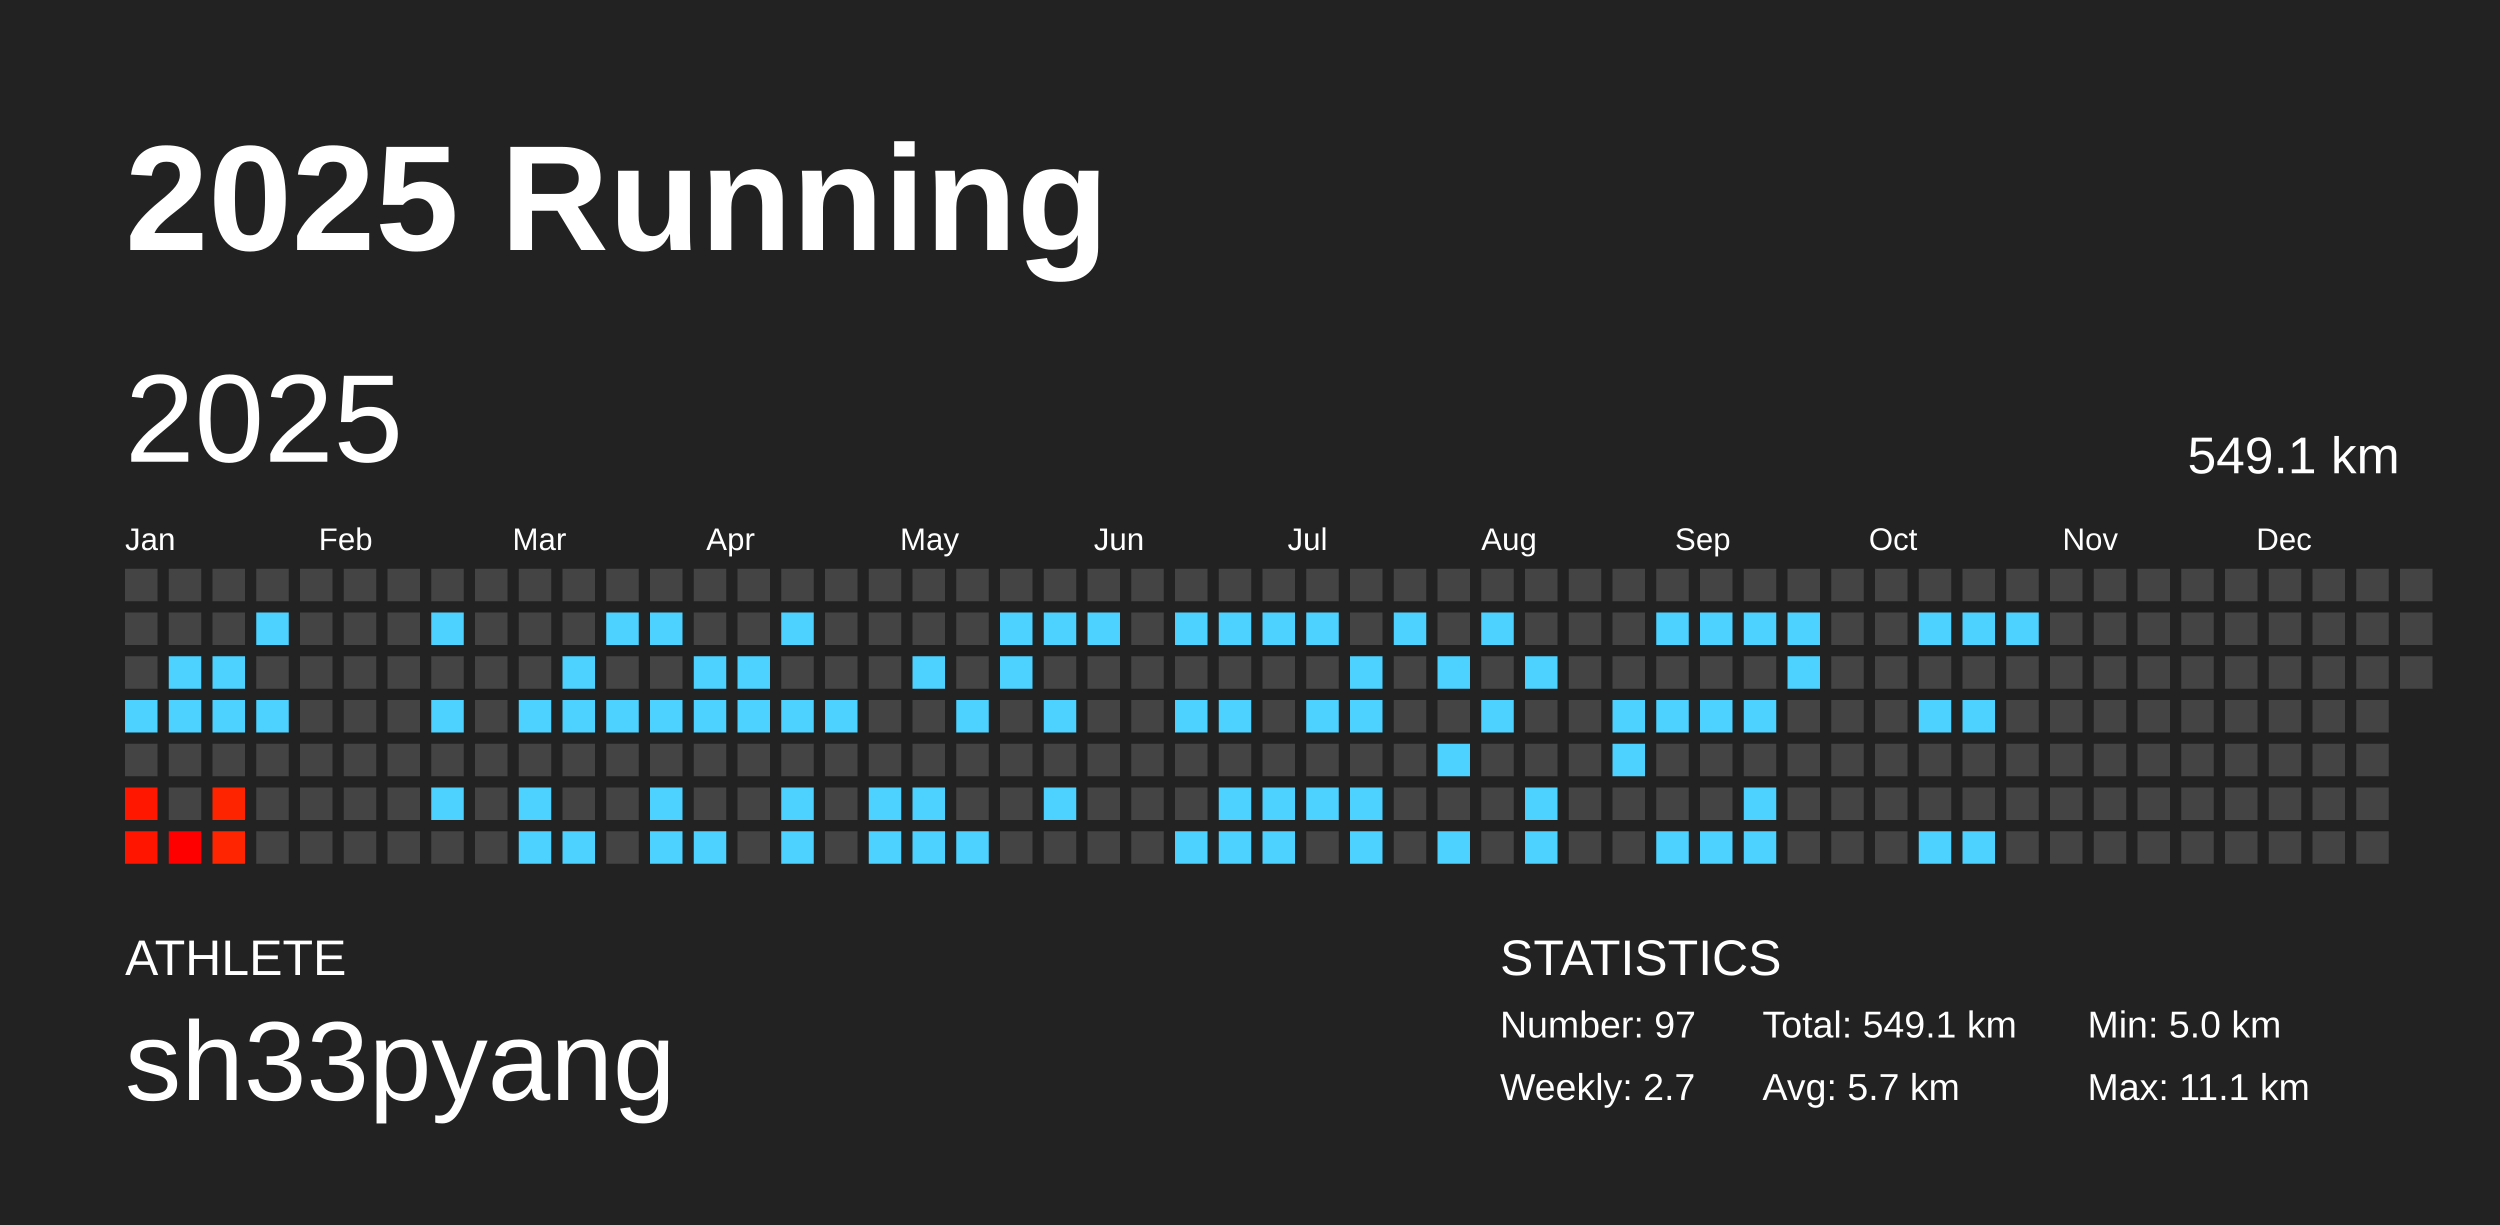
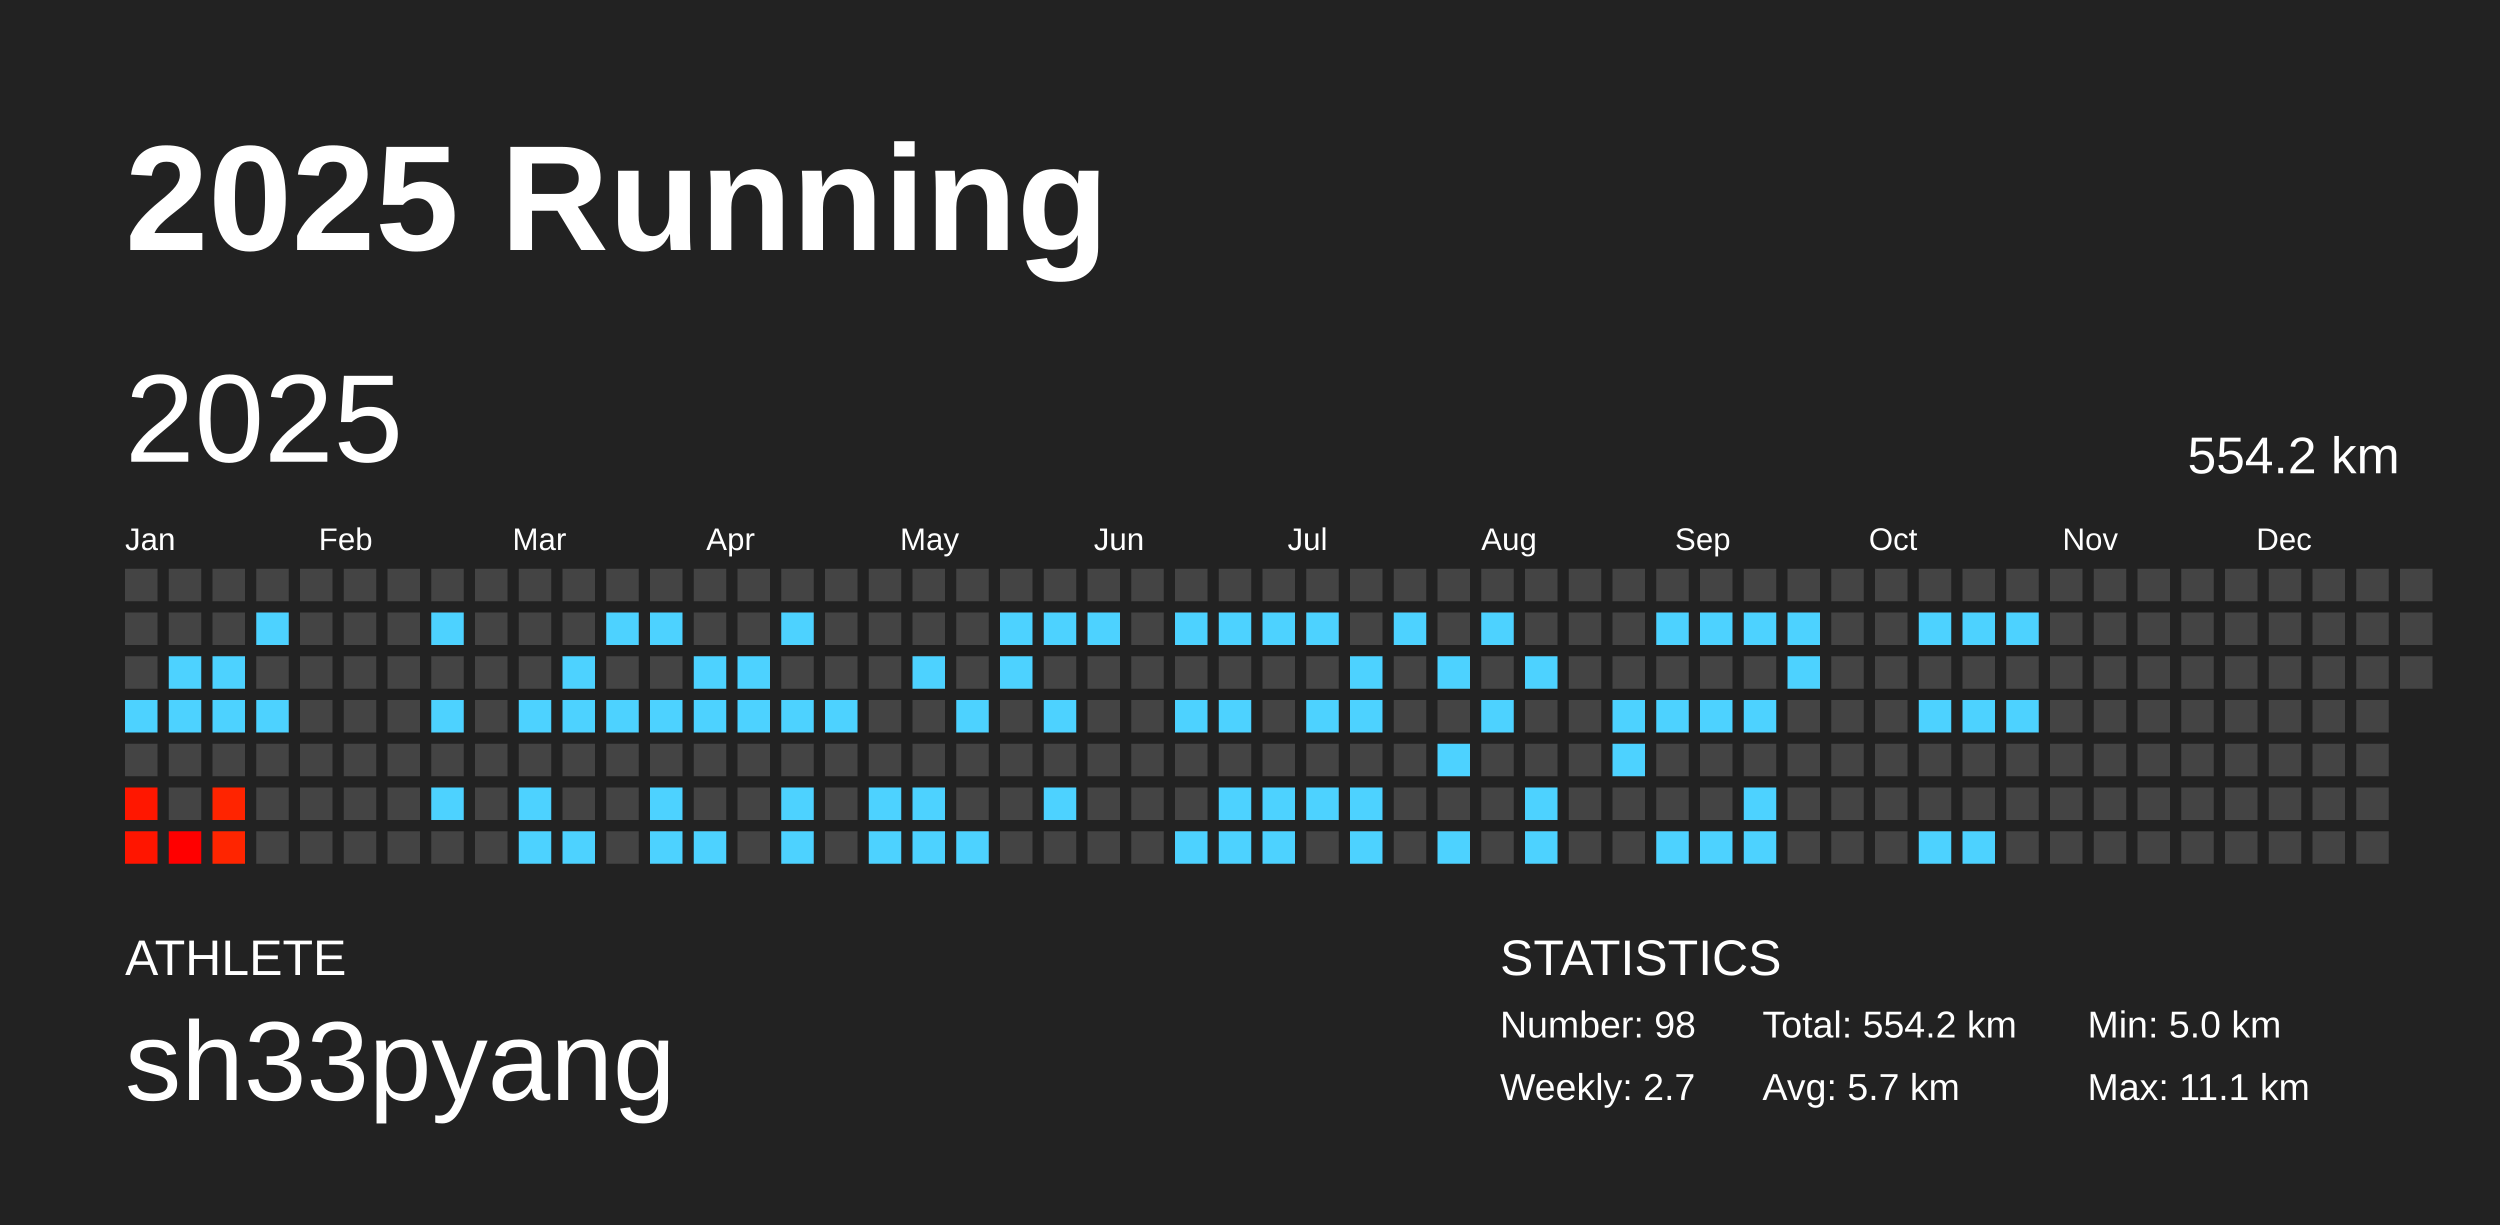
<svg xmlns="http://www.w3.org/2000/svg" baseProfile="full" height="98mm" version="1.1" viewBox="0,0,200,98" width="200mm">
  <defs />
  <rect fill="#222222" height="98" width="200" x="0" y="0" />
  <text fill="#FFFFFF" style="font-size:12px; font-family:Arial; font-weight:bold;" x="10" y="20">2025 Running</text>
  <text fill="#FFFFFF" style="font-size:4px; font-family:Arial" x="10" y="78">ATHLETE</text>
  <text fill="#FFFFFF" style="font-size:9px; font-family:Arial" x="10" y="88">sh33pyang</text>
  <text fill="#FFFFFF" style="font-size:4px; font-family:Arial" x="120" y="78">STATISTICS</text>
-   <text fill="#FFFFFF" style="font-size:3px; font-family:Arial" x="120" y="83">Number: 97</text>
+   <text fill="#FFFFFF" style="font-size:3px; font-family:Arial" x="120" y="83">Number: 98</text>
  <text fill="#FFFFFF" style="font-size:3px; font-family:Arial" x="120" y="88">Weekly: 2.7</text>
-   <text fill="#FFFFFF" style="font-size:3px; font-family:Arial" x="141" y="83">Total: 549.1 km</text>
+   <text fill="#FFFFFF" style="font-size:3px; font-family:Arial" x="141" y="83">Total: 554.2 km</text>
  <text fill="#FFFFFF" style="font-size:3px; font-family:Arial" x="141" y="88">Avg: 5.7 km</text>
  <text fill="#FFFFFF" style="font-size:3px; font-family:Arial" x="167" y="83">Min: 5.0 km</text>
  <text fill="#FFFFFF" style="font-size:3px; font-family:Arial" x="167" y="88">Max: 11.1 km</text>
  <text dominant-baseline="hanging" fill="#FFFFFF" style="font-size:10.0px; font-family:Arial;" x="10" y="30">2025</text>
-   <text dominant-baseline="hanging" fill="#FFFFFF" style="font-size:4.125px; font-family:Arial;" x="175" y="35">549.1 km</text>
+   <text dominant-baseline="hanging" fill="#FFFFFF" style="font-size:4.125px; font-family:Arial;" x="175" y="35">554.2 km</text>
  <text fill="#FFFFFF" style="font-size:2.5px; font-family:Arial" x="10.0" y="44">Jan</text>
  <text fill="#FFFFFF" style="font-size:2.5px; font-family:Arial" x="25.5" y="44">Feb</text>
  <text fill="#FFFFFF" style="font-size:2.5px; font-family:Arial" x="41.0" y="44">Mar</text>
  <text fill="#FFFFFF" style="font-size:2.5px; font-family:Arial" x="56.5" y="44">Apr</text>
  <text fill="#FFFFFF" style="font-size:2.5px; font-family:Arial" x="72.0" y="44">May</text>
  <text fill="#FFFFFF" style="font-size:2.5px; font-family:Arial" x="87.5" y="44">Jun</text>
  <text fill="#FFFFFF" style="font-size:2.5px; font-family:Arial" x="103.0" y="44">Jul</text>
  <text fill="#FFFFFF" style="font-size:2.5px; font-family:Arial" x="118.5" y="44">Aug</text>
  <text fill="#FFFFFF" style="font-size:2.5px; font-family:Arial" x="134.0" y="44">Sep</text>
  <text fill="#FFFFFF" style="font-size:2.5px; font-family:Arial" x="149.5" y="44">Oct</text>
  <text fill="#FFFFFF" style="font-size:2.5px; font-family:Arial" x="165.0" y="44">Nov</text>
  <text fill="#FFFFFF" style="font-size:2.5px; font-family:Arial" x="180.5" y="44">Dec</text>
  <rect fill="#444444" height="2.6" width="2.6" x="10.0" y="45.5" />
  <rect fill="#444444" height="2.6" width="2.6" x="10.0" y="49.0" />
  <rect fill="#444444" height="2.6" width="2.6" x="10.0" y="52.5" />
  <rect fill="#4dd2ff" height="2.6" width="2.6" x="10.0" y="56.0" />
  <rect fill="#444444" height="2.6" width="2.6" x="10.0" y="59.5" />
  <rect fill="#ff1700" height="2.6" width="2.6" x="10.0" y="63.0" />
  <rect fill="#ff1500" height="2.6" width="2.6" x="10.0" y="66.5" />
  <rect fill="#444444" height="2.6" width="2.6" x="13.5" y="45.5" />
  <rect fill="#444444" height="2.6" width="2.6" x="13.5" y="49.0" />
  <rect fill="#4dd2ff" height="2.6" width="2.6" x="13.5" y="52.5" />
  <rect fill="#4dd2ff" height="2.6" width="2.6" x="13.5" y="56.0" />
  <rect fill="#444444" height="2.6" width="2.6" x="13.5" y="59.5" />
  <rect fill="#444444" height="2.6" width="2.6" x="13.5" y="63.0" />
  <rect fill="#ff0000" height="2.6" width="2.6" x="13.5" y="66.5" />
  <rect fill="#444444" height="2.6" width="2.6" x="17.0" y="45.5" />
  <rect fill="#444444" height="2.6" width="2.6" x="17.0" y="49.0" />
  <rect fill="#4dd2ff" height="2.6" width="2.6" x="17.0" y="52.5" />
  <rect fill="#4dd2ff" height="2.6" width="2.6" x="17.0" y="56.0" />
  <rect fill="#444444" height="2.6" width="2.6" x="17.0" y="59.5" />
  <rect fill="#ff2400" height="2.6" width="2.6" x="17.0" y="63.0" />
  <rect fill="#ff2500" height="2.6" width="2.6" x="17.0" y="66.5" />
  <rect fill="#444444" height="2.6" width="2.6" x="20.5" y="45.5" />
  <rect fill="#4dd2ff" height="2.6" width="2.6" x="20.5" y="49.0" />
  <rect fill="#444444" height="2.6" width="2.6" x="20.5" y="52.5" />
  <rect fill="#4dd2ff" height="2.6" width="2.6" x="20.5" y="56.0" />
  <rect fill="#444444" height="2.6" width="2.6" x="20.5" y="59.5" />
  <rect fill="#444444" height="2.6" width="2.6" x="20.5" y="63.0" />
  <rect fill="#444444" height="2.6" width="2.6" x="20.5" y="66.5" />
  <rect fill="#444444" height="2.6" width="2.6" x="24.0" y="45.5" />
  <rect fill="#444444" height="2.6" width="2.6" x="24.0" y="49.0" />
  <rect fill="#444444" height="2.6" width="2.6" x="24.0" y="52.5" />
  <rect fill="#444444" height="2.6" width="2.6" x="24.0" y="56.0" />
  <rect fill="#444444" height="2.6" width="2.6" x="24.0" y="59.5" />
  <rect fill="#444444" height="2.6" width="2.6" x="24.0" y="63.0" />
  <rect fill="#444444" height="2.6" width="2.6" x="24.0" y="66.5" />
  <rect fill="#444444" height="2.6" width="2.6" x="27.5" y="45.5" />
  <rect fill="#444444" height="2.6" width="2.6" x="27.5" y="49.0" />
  <rect fill="#444444" height="2.6" width="2.6" x="27.5" y="52.5" />
  <rect fill="#444444" height="2.6" width="2.6" x="27.5" y="56.0" />
  <rect fill="#444444" height="2.6" width="2.6" x="27.5" y="59.5" />
  <rect fill="#444444" height="2.6" width="2.6" x="27.5" y="63.0" />
  <rect fill="#444444" height="2.6" width="2.6" x="27.5" y="66.5" />
  <rect fill="#444444" height="2.6" width="2.6" x="31.0" y="45.5" />
  <rect fill="#444444" height="2.6" width="2.6" x="31.0" y="49.0" />
  <rect fill="#444444" height="2.6" width="2.6" x="31.0" y="52.5" />
  <rect fill="#444444" height="2.6" width="2.6" x="31.0" y="56.0" />
  <rect fill="#444444" height="2.6" width="2.6" x="31.0" y="59.5" />
  <rect fill="#444444" height="2.6" width="2.6" x="31.0" y="63.0" />
  <rect fill="#444444" height="2.6" width="2.6" x="31.0" y="66.5" />
  <rect fill="#444444" height="2.6" width="2.6" x="34.5" y="45.5" />
  <rect fill="#4dd2ff" height="2.6" width="2.6" x="34.5" y="49.0" />
  <rect fill="#444444" height="2.6" width="2.6" x="34.5" y="52.5" />
  <rect fill="#4dd2ff" height="2.6" width="2.6" x="34.5" y="56.0" />
  <rect fill="#444444" height="2.6" width="2.6" x="34.5" y="59.5" />
  <rect fill="#4dd2ff" height="2.6" width="2.6" x="34.5" y="63.0" />
  <rect fill="#444444" height="2.6" width="2.6" x="34.5" y="66.5" />
  <rect fill="#444444" height="2.6" width="2.6" x="38.0" y="45.5" />
  <rect fill="#444444" height="2.6" width="2.6" x="38.0" y="49.0" />
  <rect fill="#444444" height="2.6" width="2.6" x="38.0" y="52.5" />
  <rect fill="#444444" height="2.6" width="2.6" x="38.0" y="56.0" />
  <rect fill="#444444" height="2.6" width="2.6" x="38.0" y="59.5" />
  <rect fill="#444444" height="2.6" width="2.6" x="38.0" y="63.0" />
  <rect fill="#444444" height="2.6" width="2.6" x="38.0" y="66.5" />
  <rect fill="#444444" height="2.6" width="2.6" x="41.5" y="45.5" />
  <rect fill="#444444" height="2.6" width="2.6" x="41.5" y="49.0" />
  <rect fill="#444444" height="2.6" width="2.6" x="41.5" y="52.5" />
  <rect fill="#4dd2ff" height="2.6" width="2.6" x="41.5" y="56.0" />
  <rect fill="#444444" height="2.6" width="2.6" x="41.5" y="59.5" />
  <rect fill="#4dd2ff" height="2.6" width="2.6" x="41.5" y="63.0" />
  <rect fill="#4dd2ff" height="2.6" width="2.6" x="41.5" y="66.5" />
  <rect fill="#444444" height="2.6" width="2.6" x="45.0" y="45.5" />
  <rect fill="#444444" height="2.6" width="2.6" x="45.0" y="49.0" />
  <rect fill="#4dd2ff" height="2.6" width="2.6" x="45.0" y="52.5" />
  <rect fill="#4dd2ff" height="2.6" width="2.6" x="45.0" y="56.0" />
  <rect fill="#444444" height="2.6" width="2.6" x="45.0" y="59.5" />
  <rect fill="#444444" height="2.6" width="2.6" x="45.0" y="63.0" />
  <rect fill="#4dd2ff" height="2.6" width="2.6" x="45.0" y="66.5" />
  <rect fill="#444444" height="2.6" width="2.6" x="48.5" y="45.5" />
  <rect fill="#4dd2ff" height="2.6" width="2.6" x="48.5" y="49.0" />
  <rect fill="#444444" height="2.6" width="2.6" x="48.5" y="52.5" />
  <rect fill="#4dd2ff" height="2.6" width="2.6" x="48.5" y="56.0" />
  <rect fill="#444444" height="2.6" width="2.6" x="48.5" y="59.5" />
  <rect fill="#444444" height="2.6" width="2.6" x="48.5" y="63.0" />
  <rect fill="#444444" height="2.6" width="2.6" x="48.5" y="66.5" />
  <rect fill="#444444" height="2.6" width="2.6" x="52.0" y="45.5" />
  <rect fill="#4dd2ff" height="2.6" width="2.6" x="52.0" y="49.0" />
  <rect fill="#444444" height="2.6" width="2.6" x="52.0" y="52.5" />
  <rect fill="#4dd2ff" height="2.6" width="2.6" x="52.0" y="56.0" />
  <rect fill="#444444" height="2.6" width="2.6" x="52.0" y="59.5" />
  <rect fill="#4dd2ff" height="2.6" width="2.6" x="52.0" y="63.0" />
  <rect fill="#4dd2ff" height="2.6" width="2.6" x="52.0" y="66.5" />
  <rect fill="#444444" height="2.6" width="2.6" x="55.5" y="45.5" />
  <rect fill="#444444" height="2.6" width="2.6" x="55.5" y="49.0" />
  <rect fill="#4dd2ff" height="2.6" width="2.6" x="55.5" y="52.5" />
  <rect fill="#4dd2ff" height="2.6" width="2.6" x="55.5" y="56.0" />
  <rect fill="#444444" height="2.6" width="2.6" x="55.5" y="59.5" />
  <rect fill="#444444" height="2.6" width="2.6" x="55.5" y="63.0" />
  <rect fill="#4dd2ff" height="2.6" width="2.6" x="55.5" y="66.5" />
  <rect fill="#444444" height="2.6" width="2.6" x="59.0" y="45.5" />
  <rect fill="#444444" height="2.6" width="2.6" x="59.0" y="49.0" />
  <rect fill="#4dd2ff" height="2.6" width="2.6" x="59.0" y="52.5" />
  <rect fill="#4dd2ff" height="2.6" width="2.6" x="59.0" y="56.0" />
  <rect fill="#444444" height="2.6" width="2.6" x="59.0" y="59.5" />
  <rect fill="#444444" height="2.6" width="2.6" x="59.0" y="63.0" />
  <rect fill="#444444" height="2.6" width="2.6" x="59.0" y="66.5" />
  <rect fill="#444444" height="2.6" width="2.6" x="62.5" y="45.5" />
  <rect fill="#4dd2ff" height="2.6" width="2.6" x="62.5" y="49.0" />
  <rect fill="#444444" height="2.6" width="2.6" x="62.5" y="52.5" />
  <rect fill="#4dd2ff" height="2.6" width="2.6" x="62.5" y="56.0" />
  <rect fill="#444444" height="2.6" width="2.6" x="62.5" y="59.5" />
  <rect fill="#4dd2ff" height="2.6" width="2.6" x="62.5" y="63.0" />
  <rect fill="#4dd2ff" height="2.6" width="2.6" x="62.5" y="66.5" />
  <rect fill="#444444" height="2.6" width="2.6" x="66.0" y="45.5" />
  <rect fill="#444444" height="2.6" width="2.6" x="66.0" y="49.0" />
  <rect fill="#444444" height="2.6" width="2.6" x="66.0" y="52.5" />
  <rect fill="#4dd2ff" height="2.6" width="2.6" x="66.0" y="56.0" />
  <rect fill="#444444" height="2.6" width="2.6" x="66.0" y="59.5" />
  <rect fill="#444444" height="2.6" width="2.6" x="66.0" y="63.0" />
  <rect fill="#444444" height="2.6" width="2.6" x="66.0" y="66.5" />
  <rect fill="#444444" height="2.6" width="2.6" x="69.5" y="45.5" />
  <rect fill="#444444" height="2.6" width="2.6" x="69.5" y="49.0" />
  <rect fill="#444444" height="2.6" width="2.6" x="69.5" y="52.5" />
  <rect fill="#444444" height="2.6" width="2.6" x="69.5" y="56.0" />
  <rect fill="#444444" height="2.6" width="2.6" x="69.5" y="59.5" />
  <rect fill="#4dd2ff" height="2.6" width="2.6" x="69.5" y="63.0" />
  <rect fill="#4dd2ff" height="2.6" width="2.6" x="69.5" y="66.5" />
  <rect fill="#444444" height="2.6" width="2.6" x="73.0" y="45.5" />
  <rect fill="#444444" height="2.6" width="2.6" x="73.0" y="49.0" />
  <rect fill="#4dd2ff" height="2.6" width="2.6" x="73.0" y="52.5" />
  <rect fill="#444444" height="2.6" width="2.6" x="73.0" y="56.0" />
  <rect fill="#444444" height="2.6" width="2.6" x="73.0" y="59.5" />
  <rect fill="#4dd2ff" height="2.6" width="2.6" x="73.0" y="63.0" />
  <rect fill="#4dd2ff" height="2.6" width="2.6" x="73.0" y="66.5" />
  <rect fill="#444444" height="2.6" width="2.6" x="76.5" y="45.5" />
  <rect fill="#444444" height="2.6" width="2.6" x="76.5" y="49.0" />
  <rect fill="#444444" height="2.6" width="2.6" x="76.5" y="52.5" />
  <rect fill="#4dd2ff" height="2.6" width="2.6" x="76.5" y="56.0" />
  <rect fill="#444444" height="2.6" width="2.6" x="76.5" y="59.5" />
  <rect fill="#444444" height="2.6" width="2.6" x="76.5" y="63.0" />
  <rect fill="#4dd2ff" height="2.6" width="2.6" x="76.5" y="66.5" />
  <rect fill="#444444" height="2.6" width="2.6" x="80.0" y="45.5" />
  <rect fill="#4dd2ff" height="2.6" width="2.6" x="80.0" y="49.0" />
  <rect fill="#4dd2ff" height="2.6" width="2.6" x="80.0" y="52.5" />
  <rect fill="#444444" height="2.6" width="2.6" x="80.0" y="56.0" />
  <rect fill="#444444" height="2.6" width="2.6" x="80.0" y="59.5" />
  <rect fill="#444444" height="2.6" width="2.6" x="80.0" y="63.0" />
  <rect fill="#444444" height="2.6" width="2.6" x="80.0" y="66.5" />
  <rect fill="#444444" height="2.6" width="2.6" x="83.5" y="45.5" />
  <rect fill="#4dd2ff" height="2.6" width="2.6" x="83.5" y="49.0" />
  <rect fill="#444444" height="2.6" width="2.6" x="83.5" y="52.5" />
  <rect fill="#4dd2ff" height="2.6" width="2.6" x="83.5" y="56.0" />
  <rect fill="#444444" height="2.6" width="2.6" x="83.5" y="59.5" />
  <rect fill="#4dd2ff" height="2.6" width="2.6" x="83.5" y="63.0" />
  <rect fill="#444444" height="2.6" width="2.6" x="83.5" y="66.5" />
  <rect fill="#444444" height="2.6" width="2.6" x="87.0" y="45.5" />
  <rect fill="#4dd2ff" height="2.6" width="2.6" x="87.0" y="49.0" />
  <rect fill="#444444" height="2.6" width="2.6" x="87.0" y="52.5" />
  <rect fill="#444444" height="2.6" width="2.6" x="87.0" y="56.0" />
  <rect fill="#444444" height="2.6" width="2.6" x="87.0" y="59.5" />
  <rect fill="#444444" height="2.6" width="2.6" x="87.0" y="63.0" />
  <rect fill="#444444" height="2.6" width="2.6" x="87.0" y="66.5" />
  <rect fill="#444444" height="2.6" width="2.6" x="90.5" y="45.5" />
  <rect fill="#444444" height="2.6" width="2.6" x="90.5" y="49.0" />
  <rect fill="#444444" height="2.6" width="2.6" x="90.5" y="52.5" />
  <rect fill="#444444" height="2.6" width="2.6" x="90.5" y="56.0" />
  <rect fill="#444444" height="2.6" width="2.6" x="90.5" y="59.5" />
  <rect fill="#444444" height="2.6" width="2.6" x="90.5" y="63.0" />
  <rect fill="#444444" height="2.6" width="2.6" x="90.5" y="66.5" />
  <rect fill="#444444" height="2.6" width="2.6" x="94.0" y="45.5" />
  <rect fill="#4dd2ff" height="2.6" width="2.6" x="94.0" y="49.0" />
  <rect fill="#444444" height="2.6" width="2.6" x="94.0" y="52.5" />
  <rect fill="#4dd2ff" height="2.6" width="2.6" x="94.0" y="56.0" />
  <rect fill="#444444" height="2.6" width="2.6" x="94.0" y="59.5" />
  <rect fill="#444444" height="2.6" width="2.6" x="94.0" y="63.0" />
  <rect fill="#4dd2ff" height="2.6" width="2.6" x="94.0" y="66.5" />
  <rect fill="#444444" height="2.6" width="2.6" x="97.5" y="45.5" />
  <rect fill="#4dd2ff" height="2.6" width="2.6" x="97.5" y="49.0" />
  <rect fill="#444444" height="2.6" width="2.6" x="97.5" y="52.5" />
  <rect fill="#4dd2ff" height="2.6" width="2.6" x="97.5" y="56.0" />
  <rect fill="#444444" height="2.6" width="2.6" x="97.5" y="59.5" />
  <rect fill="#4dd2ff" height="2.6" width="2.6" x="97.5" y="63.0" />
  <rect fill="#4dd2ff" height="2.6" width="2.6" x="97.5" y="66.5" />
  <rect fill="#444444" height="2.6" width="2.6" x="101.0" y="45.5" />
  <rect fill="#4dd2ff" height="2.6" width="2.6" x="101.0" y="49.0" />
  <rect fill="#444444" height="2.6" width="2.6" x="101.0" y="52.5" />
  <rect fill="#444444" height="2.6" width="2.6" x="101.0" y="56.0" />
  <rect fill="#444444" height="2.6" width="2.6" x="101.0" y="59.5" />
  <rect fill="#4dd2ff" height="2.6" width="2.6" x="101.0" y="63.0" />
  <rect fill="#4dd2ff" height="2.6" width="2.6" x="101.0" y="66.5" />
  <rect fill="#444444" height="2.6" width="2.6" x="104.5" y="45.5" />
  <rect fill="#4dd2ff" height="2.6" width="2.6" x="104.5" y="49.0" />
  <rect fill="#444444" height="2.6" width="2.6" x="104.5" y="52.5" />
  <rect fill="#4dd2ff" height="2.6" width="2.6" x="104.5" y="56.0" />
  <rect fill="#444444" height="2.6" width="2.6" x="104.5" y="59.5" />
  <rect fill="#4dd2ff" height="2.6" width="2.6" x="104.5" y="63.0" />
  <rect fill="#444444" height="2.6" width="2.6" x="104.5" y="66.5" />
  <rect fill="#444444" height="2.6" width="2.6" x="108.0" y="45.5" />
  <rect fill="#444444" height="2.6" width="2.6" x="108.0" y="49.0" />
  <rect fill="#4dd2ff" height="2.6" width="2.6" x="108.0" y="52.5" />
  <rect fill="#4dd2ff" height="2.6" width="2.6" x="108.0" y="56.0" />
  <rect fill="#444444" height="2.6" width="2.6" x="108.0" y="59.5" />
  <rect fill="#4dd2ff" height="2.6" width="2.6" x="108.0" y="63.0" />
  <rect fill="#4dd2ff" height="2.6" width="2.6" x="108.0" y="66.5" />
  <rect fill="#444444" height="2.6" width="2.6" x="111.5" y="45.5" />
  <rect fill="#4dd2ff" height="2.6" width="2.6" x="111.5" y="49.0" />
  <rect fill="#444444" height="2.6" width="2.6" x="111.5" y="52.5" />
  <rect fill="#444444" height="2.6" width="2.6" x="111.5" y="56.0" />
  <rect fill="#444444" height="2.6" width="2.6" x="111.5" y="59.5" />
  <rect fill="#444444" height="2.6" width="2.6" x="111.5" y="63.0" />
  <rect fill="#444444" height="2.6" width="2.6" x="111.5" y="66.5" />
  <rect fill="#444444" height="2.6" width="2.6" x="115.0" y="45.5" />
  <rect fill="#444444" height="2.6" width="2.6" x="115.0" y="49.0" />
  <rect fill="#4dd2ff" height="2.6" width="2.6" x="115.0" y="52.5" />
  <rect fill="#444444" height="2.6" width="2.6" x="115.0" y="56.0" />
  <rect fill="#4dd2ff" height="2.6" width="2.6" x="115.0" y="59.5" />
  <rect fill="#444444" height="2.6" width="2.6" x="115.0" y="63.0" />
  <rect fill="#4dd2ff" height="2.6" width="2.6" x="115.0" y="66.5" />
  <rect fill="#444444" height="2.6" width="2.6" x="118.5" y="45.5" />
  <rect fill="#4dd2ff" height="2.6" width="2.6" x="118.5" y="49.0" />
  <rect fill="#444444" height="2.6" width="2.6" x="118.5" y="52.5" />
  <rect fill="#4dd2ff" height="2.6" width="2.6" x="118.5" y="56.0" />
  <rect fill="#444444" height="2.6" width="2.6" x="118.5" y="59.5" />
  <rect fill="#444444" height="2.6" width="2.6" x="118.5" y="63.0" />
  <rect fill="#444444" height="2.6" width="2.6" x="118.5" y="66.5" />
  <rect fill="#444444" height="2.6" width="2.6" x="122.0" y="45.5" />
  <rect fill="#444444" height="2.6" width="2.6" x="122.0" y="49.0" />
  <rect fill="#4dd2ff" height="2.6" width="2.6" x="122.0" y="52.5" />
  <rect fill="#444444" height="2.6" width="2.6" x="122.0" y="56.0" />
  <rect fill="#444444" height="2.6" width="2.6" x="122.0" y="59.5" />
  <rect fill="#4dd2ff" height="2.6" width="2.6" x="122.0" y="63.0" />
  <rect fill="#4dd2ff" height="2.6" width="2.6" x="122.0" y="66.5" />
  <rect fill="#444444" height="2.6" width="2.6" x="125.5" y="45.5" />
  <rect fill="#444444" height="2.6" width="2.6" x="125.5" y="49.0" />
  <rect fill="#444444" height="2.6" width="2.6" x="125.5" y="52.5" />
  <rect fill="#444444" height="2.6" width="2.6" x="125.5" y="56.0" />
  <rect fill="#444444" height="2.6" width="2.6" x="125.5" y="59.5" />
  <rect fill="#444444" height="2.6" width="2.6" x="125.5" y="63.0" />
  <rect fill="#444444" height="2.6" width="2.6" x="125.5" y="66.5" />
  <rect fill="#444444" height="2.6" width="2.6" x="129.0" y="45.5" />
  <rect fill="#444444" height="2.6" width="2.6" x="129.0" y="49.0" />
  <rect fill="#444444" height="2.6" width="2.6" x="129.0" y="52.5" />
  <rect fill="#4dd2ff" height="2.6" width="2.6" x="129.0" y="56.0" />
  <rect fill="#4dd2ff" height="2.6" width="2.6" x="129.0" y="59.5" />
  <rect fill="#444444" height="2.6" width="2.6" x="129.0" y="63.0" />
  <rect fill="#444444" height="2.6" width="2.6" x="129.0" y="66.5" />
  <rect fill="#444444" height="2.6" width="2.6" x="132.5" y="45.5" />
  <rect fill="#4dd2ff" height="2.6" width="2.6" x="132.5" y="49.0" />
  <rect fill="#444444" height="2.6" width="2.6" x="132.5" y="52.5" />
  <rect fill="#4dd2ff" height="2.6" width="2.6" x="132.5" y="56.0" />
  <rect fill="#444444" height="2.6" width="2.6" x="132.5" y="59.5" />
  <rect fill="#444444" height="2.6" width="2.6" x="132.5" y="63.0" />
  <rect fill="#4dd2ff" height="2.6" width="2.6" x="132.5" y="66.5" />
  <rect fill="#444444" height="2.6" width="2.6" x="136.0" y="45.5" />
  <rect fill="#4dd2ff" height="2.6" width="2.6" x="136.0" y="49.0" />
  <rect fill="#444444" height="2.6" width="2.6" x="136.0" y="52.5" />
  <rect fill="#4dd2ff" height="2.6" width="2.6" x="136.0" y="56.0" />
  <rect fill="#444444" height="2.6" width="2.6" x="136.0" y="59.5" />
  <rect fill="#444444" height="2.6" width="2.6" x="136.0" y="63.0" />
  <rect fill="#4dd2ff" height="2.6" width="2.6" x="136.0" y="66.5" />
  <rect fill="#444444" height="2.6" width="2.6" x="139.5" y="45.5" />
  <rect fill="#4dd2ff" height="2.6" width="2.6" x="139.5" y="49.0" />
  <rect fill="#444444" height="2.6" width="2.6" x="139.5" y="52.5" />
  <rect fill="#4dd2ff" height="2.6" width="2.6" x="139.5" y="56.0" />
  <rect fill="#444444" height="2.6" width="2.6" x="139.5" y="59.5" />
  <rect fill="#4dd2ff" height="2.6" width="2.6" x="139.5" y="63.0" />
  <rect fill="#4dd2ff" height="2.6" width="2.6" x="139.5" y="66.5" />
  <rect fill="#444444" height="2.6" width="2.6" x="143.0" y="45.5" />
  <rect fill="#4dd2ff" height="2.6" width="2.6" x="143.0" y="49.0" />
  <rect fill="#4dd2ff" height="2.6" width="2.6" x="143.0" y="52.5" />
  <rect fill="#444444" height="2.6" width="2.6" x="143.0" y="56.0" />
  <rect fill="#444444" height="2.6" width="2.6" x="143.0" y="59.5" />
  <rect fill="#444444" height="2.6" width="2.6" x="143.0" y="63.0" />
  <rect fill="#444444" height="2.6" width="2.6" x="143.0" y="66.5" />
  <rect fill="#444444" height="2.6" width="2.6" x="146.5" y="45.5" />
  <rect fill="#444444" height="2.6" width="2.6" x="146.5" y="49.0" />
  <rect fill="#444444" height="2.6" width="2.6" x="146.5" y="52.5" />
  <rect fill="#444444" height="2.6" width="2.6" x="146.5" y="56.0" />
  <rect fill="#444444" height="2.6" width="2.6" x="146.5" y="59.5" />
  <rect fill="#444444" height="2.6" width="2.6" x="146.5" y="63.0" />
  <rect fill="#444444" height="2.6" width="2.6" x="146.5" y="66.5" />
  <rect fill="#444444" height="2.6" width="2.6" x="150.0" y="45.5" />
  <rect fill="#444444" height="2.6" width="2.6" x="150.0" y="49.0" />
  <rect fill="#444444" height="2.6" width="2.6" x="150.0" y="52.5" />
  <rect fill="#444444" height="2.6" width="2.6" x="150.0" y="56.0" />
  <rect fill="#444444" height="2.6" width="2.6" x="150.0" y="59.5" />
  <rect fill="#444444" height="2.6" width="2.6" x="150.0" y="63.0" />
  <rect fill="#444444" height="2.6" width="2.6" x="150.0" y="66.5" />
  <rect fill="#444444" height="2.6" width="2.6" x="153.5" y="45.5" />
  <rect fill="#4dd2ff" height="2.6" width="2.6" x="153.5" y="49.0" />
  <rect fill="#444444" height="2.6" width="2.6" x="153.5" y="52.5" />
  <rect fill="#4dd2ff" height="2.6" width="2.6" x="153.5" y="56.0" />
  <rect fill="#444444" height="2.6" width="2.6" x="153.5" y="59.5" />
  <rect fill="#444444" height="2.6" width="2.6" x="153.5" y="63.0" />
  <rect fill="#4dd2ff" height="2.6" width="2.6" x="153.5" y="66.5" />
  <rect fill="#444444" height="2.6" width="2.6" x="157.0" y="45.5" />
  <rect fill="#4dd2ff" height="2.6" width="2.6" x="157.0" y="49.0" />
  <rect fill="#444444" height="2.6" width="2.6" x="157.0" y="52.5" />
  <rect fill="#4dd2ff" height="2.6" width="2.6" x="157.0" y="56.0" />
  <rect fill="#444444" height="2.6" width="2.6" x="157.0" y="59.5" />
  <rect fill="#444444" height="2.6" width="2.6" x="157.0" y="63.0" />
  <rect fill="#4dd2ff" height="2.6" width="2.6" x="157.0" y="66.5" />
  <rect fill="#444444" height="2.6" width="2.6" x="160.5" y="45.5" />
  <rect fill="#4dd2ff" height="2.6" width="2.6" x="160.5" y="49.0" />
  <rect fill="#444444" height="2.6" width="2.6" x="160.5" y="52.5" />
-   <rect fill="#444444" height="2.6" width="2.6" x="160.5" y="56.0" />
+   <rect fill="#4dd2ff" height="2.6" width="2.6" x="160.5" y="56.0" />
  <rect fill="#444444" height="2.6" width="2.6" x="160.5" y="59.5" />
  <rect fill="#444444" height="2.6" width="2.6" x="160.5" y="63.0" />
  <rect fill="#444444" height="2.6" width="2.6" x="160.5" y="66.5" />
  <rect fill="#444444" height="2.6" width="2.6" x="164.0" y="45.5" />
  <rect fill="#444444" height="2.6" width="2.6" x="164.0" y="49.0" />
  <rect fill="#444444" height="2.6" width="2.6" x="164.0" y="52.5" />
  <rect fill="#444444" height="2.6" width="2.6" x="164.0" y="56.0" />
  <rect fill="#444444" height="2.6" width="2.6" x="164.0" y="59.5" />
  <rect fill="#444444" height="2.6" width="2.6" x="164.0" y="63.0" />
  <rect fill="#444444" height="2.6" width="2.6" x="164.0" y="66.5" />
  <rect fill="#444444" height="2.6" width="2.6" x="167.5" y="45.5" />
  <rect fill="#444444" height="2.6" width="2.6" x="167.5" y="49.0" />
  <rect fill="#444444" height="2.6" width="2.6" x="167.5" y="52.5" />
  <rect fill="#444444" height="2.6" width="2.6" x="167.5" y="56.0" />
  <rect fill="#444444" height="2.6" width="2.6" x="167.5" y="59.5" />
  <rect fill="#444444" height="2.6" width="2.6" x="167.5" y="63.0" />
  <rect fill="#444444" height="2.6" width="2.6" x="167.5" y="66.5" />
  <rect fill="#444444" height="2.6" width="2.6" x="171.0" y="45.5" />
  <rect fill="#444444" height="2.6" width="2.6" x="171.0" y="49.0" />
  <rect fill="#444444" height="2.6" width="2.6" x="171.0" y="52.5" />
  <rect fill="#444444" height="2.6" width="2.6" x="171.0" y="56.0" />
  <rect fill="#444444" height="2.6" width="2.6" x="171.0" y="59.5" />
  <rect fill="#444444" height="2.6" width="2.6" x="171.0" y="63.0" />
  <rect fill="#444444" height="2.6" width="2.6" x="171.0" y="66.5" />
  <rect fill="#444444" height="2.6" width="2.6" x="174.5" y="45.5" />
  <rect fill="#444444" height="2.6" width="2.6" x="174.5" y="49.0" />
  <rect fill="#444444" height="2.6" width="2.6" x="174.5" y="52.5" />
  <rect fill="#444444" height="2.6" width="2.6" x="174.5" y="56.0" />
  <rect fill="#444444" height="2.6" width="2.6" x="174.5" y="59.5" />
  <rect fill="#444444" height="2.6" width="2.6" x="174.5" y="63.0" />
  <rect fill="#444444" height="2.6" width="2.6" x="174.5" y="66.5" />
  <rect fill="#444444" height="2.6" width="2.6" x="178.0" y="45.5" />
  <rect fill="#444444" height="2.6" width="2.6" x="178.0" y="49.0" />
  <rect fill="#444444" height="2.6" width="2.6" x="178.0" y="52.5" />
  <rect fill="#444444" height="2.6" width="2.6" x="178.0" y="56.0" />
  <rect fill="#444444" height="2.6" width="2.6" x="178.0" y="59.5" />
  <rect fill="#444444" height="2.6" width="2.6" x="178.0" y="63.0" />
  <rect fill="#444444" height="2.6" width="2.6" x="178.0" y="66.5" />
  <rect fill="#444444" height="2.6" width="2.6" x="181.5" y="45.5" />
  <rect fill="#444444" height="2.6" width="2.6" x="181.5" y="49.0" />
  <rect fill="#444444" height="2.6" width="2.6" x="181.5" y="52.5" />
  <rect fill="#444444" height="2.6" width="2.6" x="181.5" y="56.0" />
  <rect fill="#444444" height="2.6" width="2.6" x="181.5" y="59.5" />
  <rect fill="#444444" height="2.6" width="2.6" x="181.5" y="63.0" />
  <rect fill="#444444" height="2.6" width="2.6" x="181.5" y="66.5" />
  <rect fill="#444444" height="2.6" width="2.6" x="185.0" y="45.5" />
  <rect fill="#444444" height="2.6" width="2.6" x="185.0" y="49.0" />
  <rect fill="#444444" height="2.6" width="2.6" x="185.0" y="52.5" />
  <rect fill="#444444" height="2.6" width="2.6" x="185.0" y="56.0" />
  <rect fill="#444444" height="2.6" width="2.6" x="185.0" y="59.5" />
  <rect fill="#444444" height="2.6" width="2.6" x="185.0" y="63.0" />
  <rect fill="#444444" height="2.6" width="2.6" x="185.0" y="66.5" />
  <rect fill="#444444" height="2.6" width="2.6" x="188.5" y="45.5" />
  <rect fill="#444444" height="2.6" width="2.6" x="188.5" y="49.0" />
  <rect fill="#444444" height="2.6" width="2.6" x="188.5" y="52.5" />
  <rect fill="#444444" height="2.6" width="2.6" x="188.5" y="56.0" />
  <rect fill="#444444" height="2.6" width="2.6" x="188.5" y="59.5" />
  <rect fill="#444444" height="2.6" width="2.6" x="188.5" y="63.0" />
  <rect fill="#444444" height="2.6" width="2.6" x="188.5" y="66.5" />
  <rect fill="#444444" height="2.6" width="2.6" x="192.0" y="45.5" />
  <rect fill="#444444" height="2.6" width="2.6" x="192.0" y="49.0" />
  <rect fill="#444444" height="2.6" width="2.6" x="192.0" y="52.5" />
</svg>
